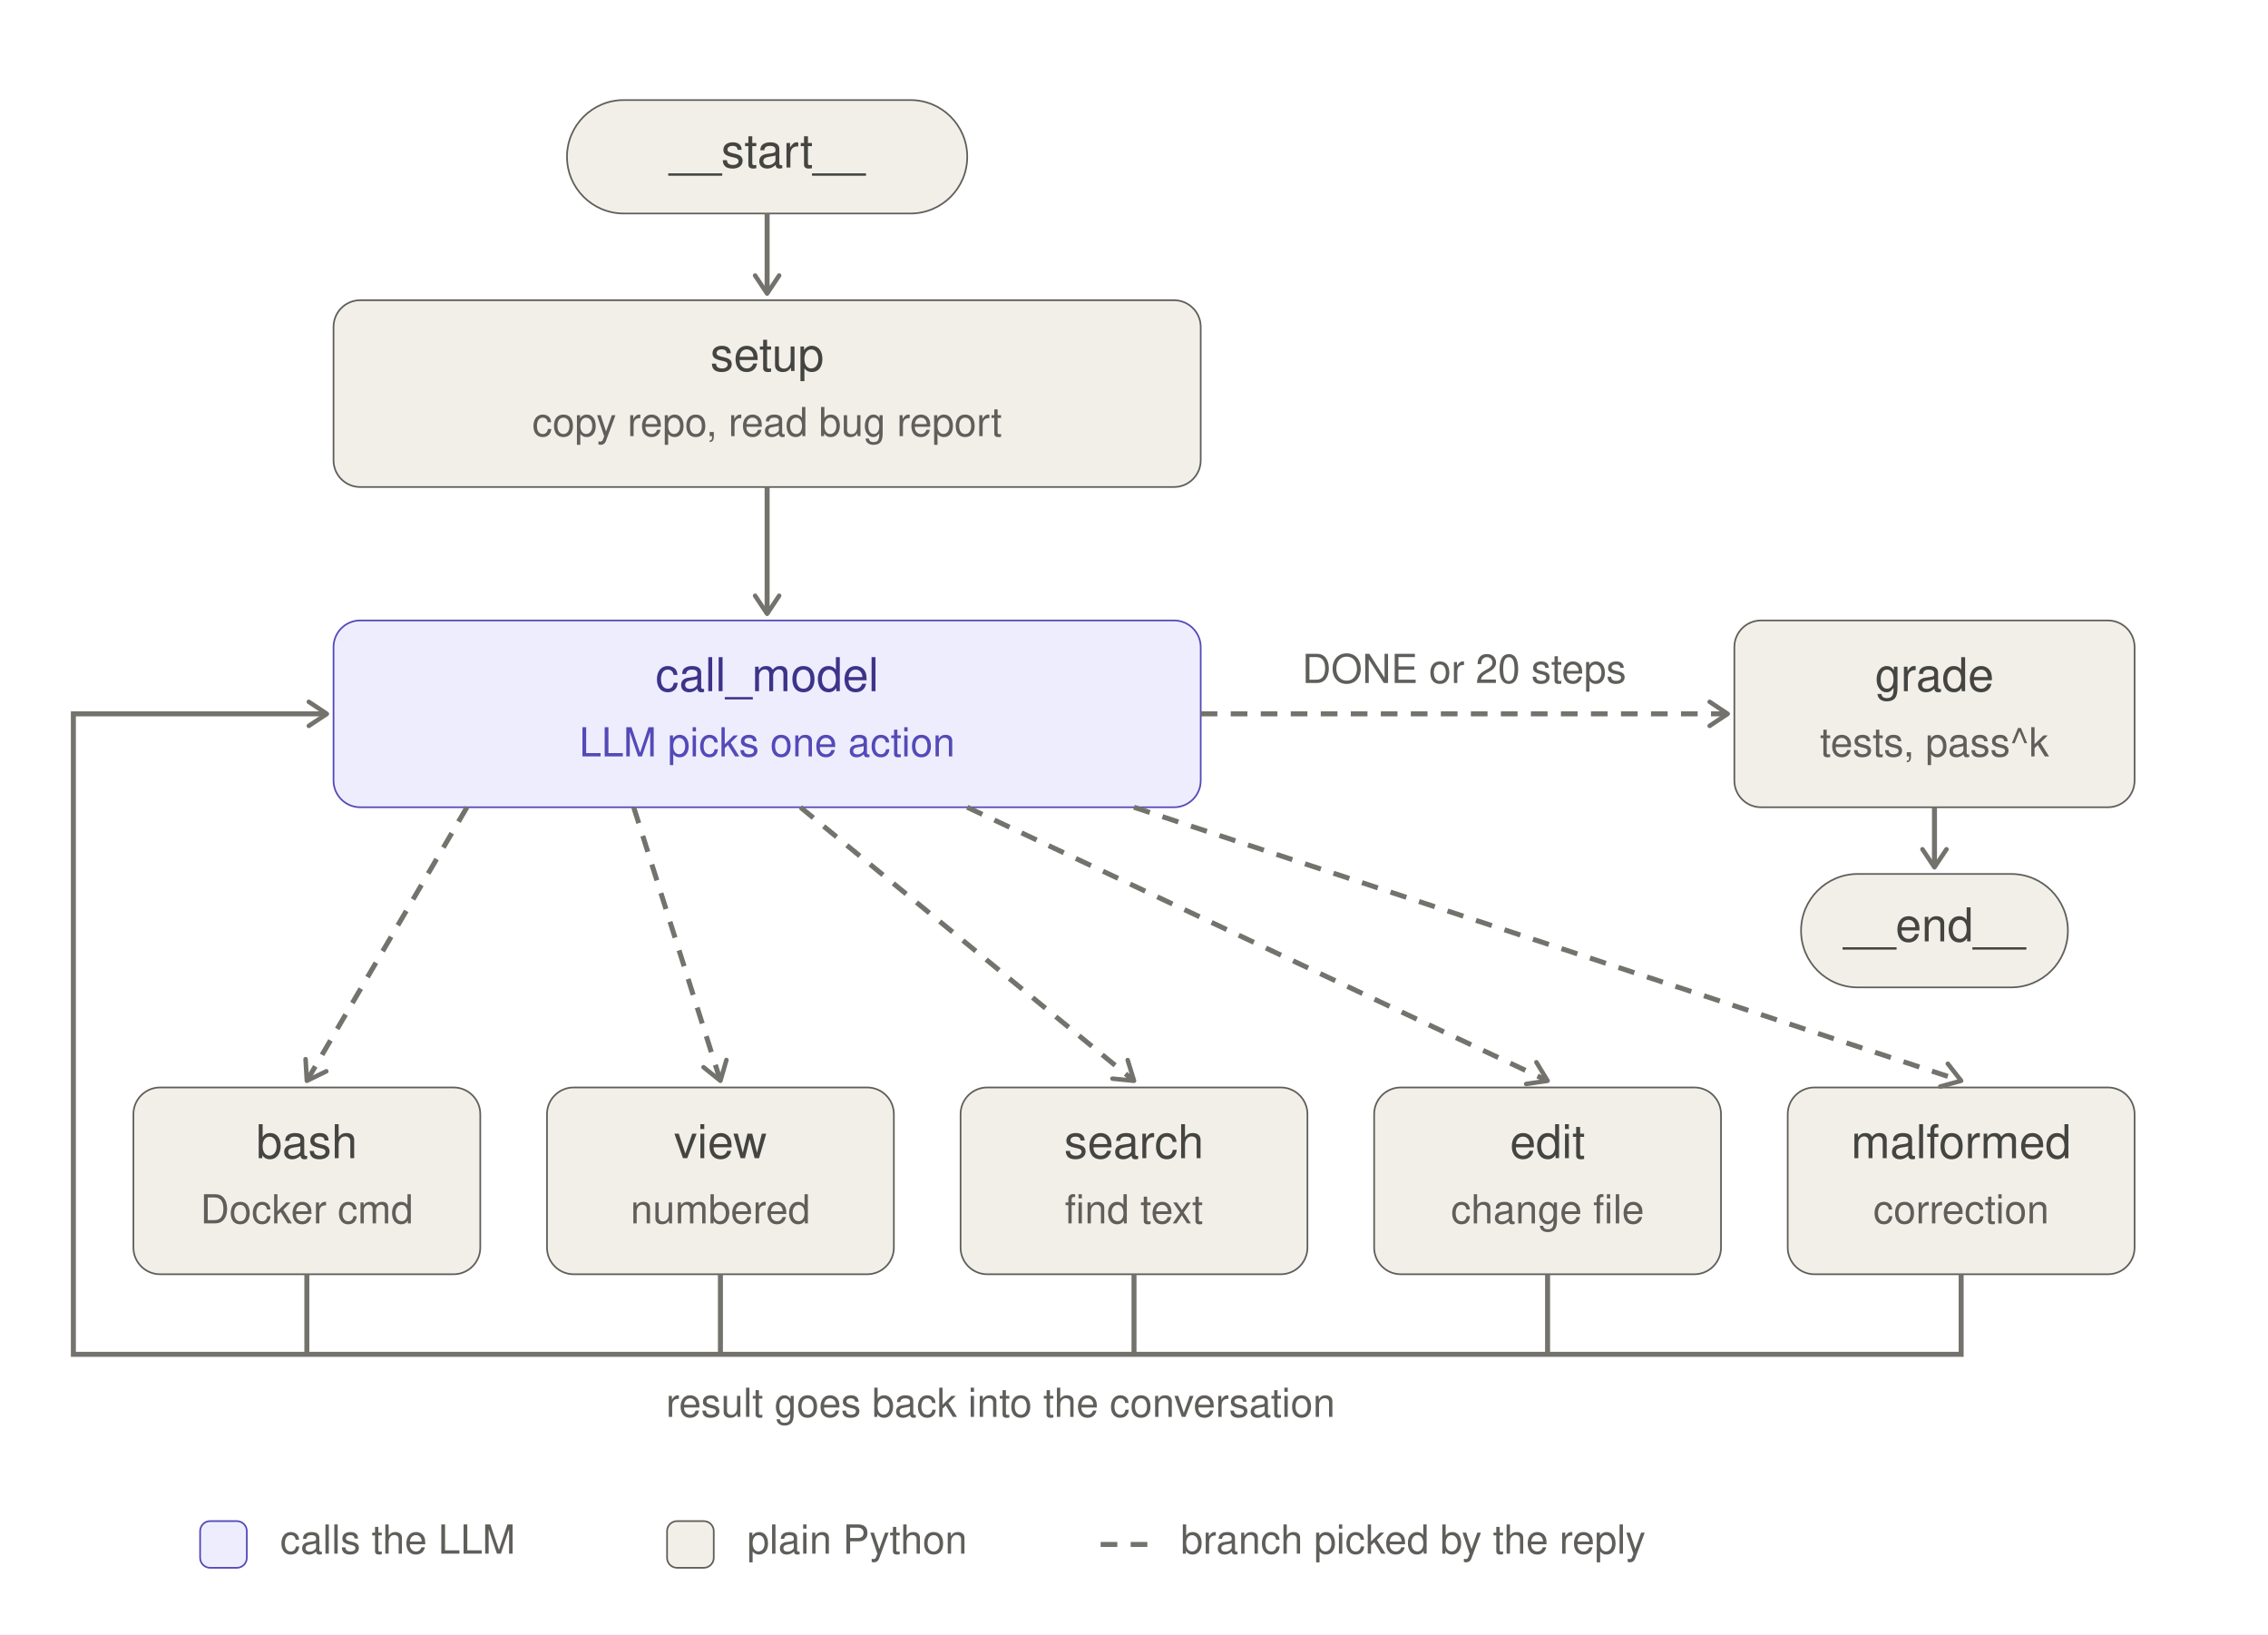
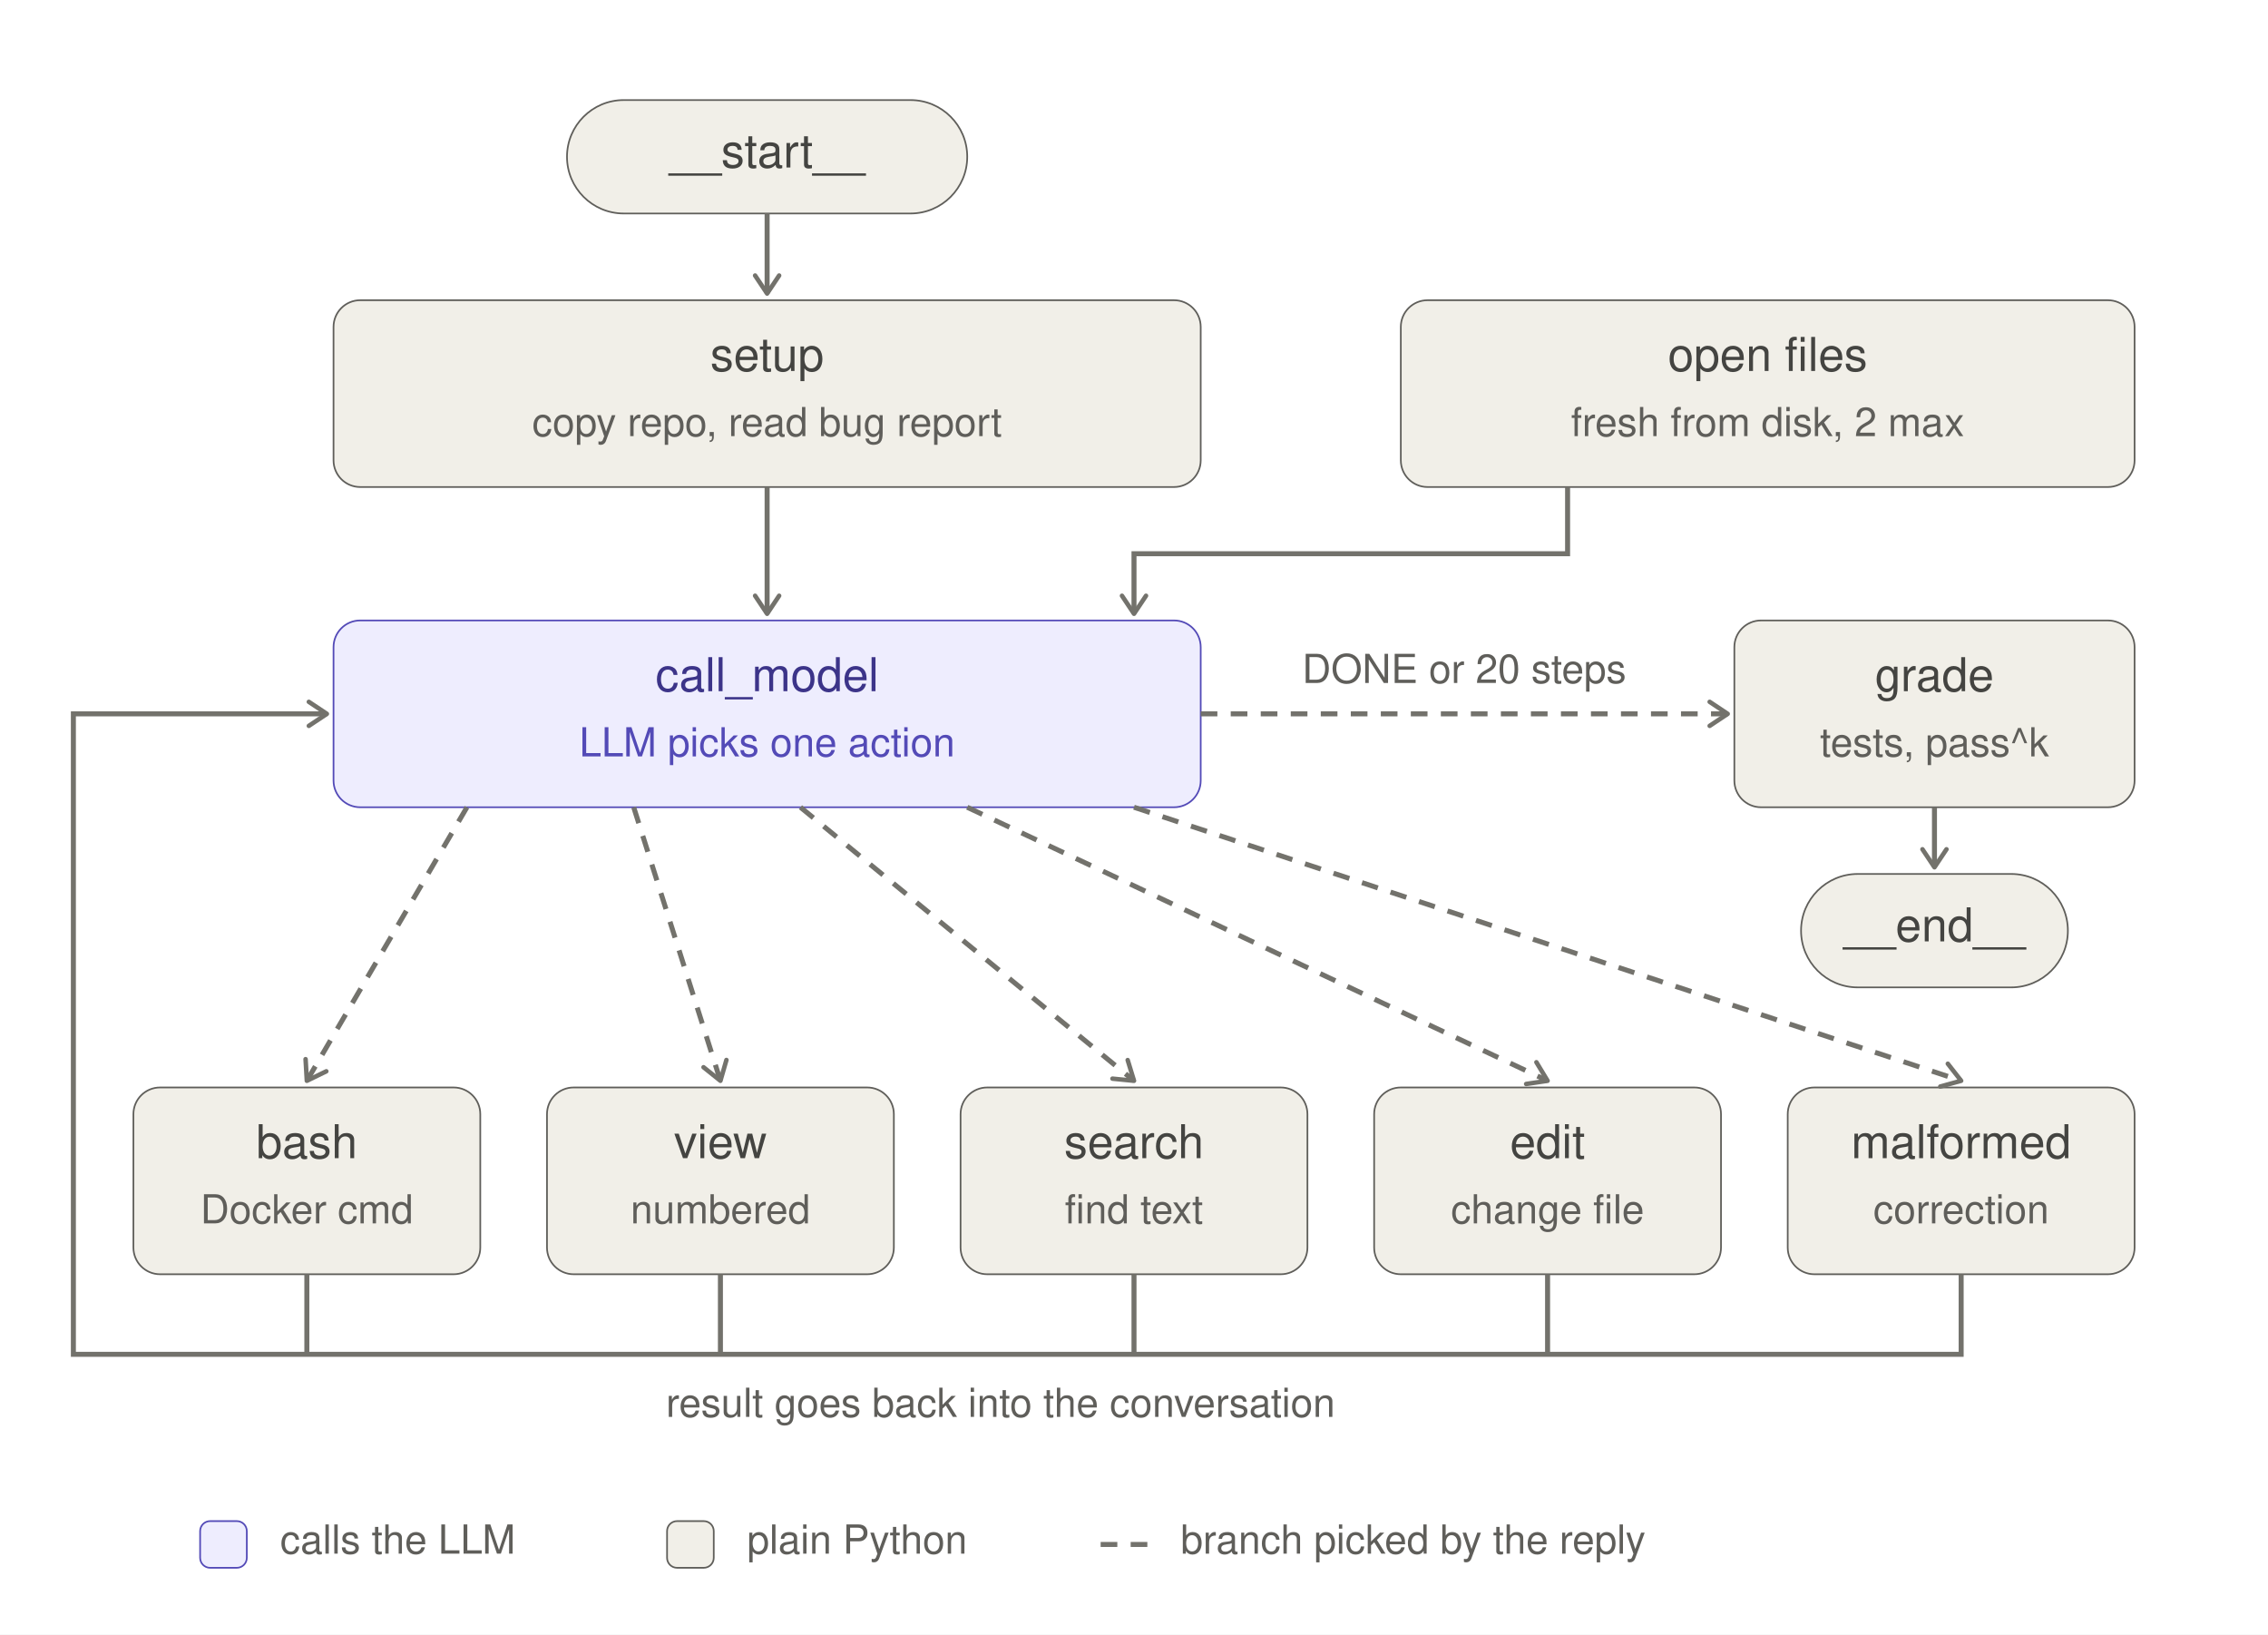
<svg xmlns="http://www.w3.org/2000/svg" width="680" height="490" viewBox="0 0 680 490" role="img">
  <style>
text{font-family:"Segoe UI",Helvetica,Arial,sans-serif}
.ts{font-size:12px;fill:#5F5E5A}.th{font-size:14px;font-weight:500;fill:#2C2C2A}
.arr{stroke:#73726C;stroke-width:1.5;fill:none}.dash{stroke-dasharray:5 4}
.c-purple&gt;rect,rect.c-purple{fill:#EEEDFE;stroke:#534AB7}.c-purple&gt;.th{fill:#3C3489}.c-purple&gt;.ts{fill:#534AB7}
.c-teal&gt;rect,rect.c-teal{fill:#E1F5EE;stroke:#0F6E56}.c-teal&gt;.th{fill:#085041}.c-teal&gt;.ts{fill:#0F6E56}
.c-gray&gt;rect,rect.c-gray{fill:#F1EFE8;stroke:#5F5E5A}.c-gray&gt;.th{fill:#444441}.c-gray&gt;.ts{fill:#5F5E5A}
</style>
  <defs>
    <marker id="arrow" viewBox="0 0 10 10" refX="8" refY="5" markerWidth="6" markerHeight="6" orient="auto-start-reverse">
      <path d="M2 1L8 5L2 9" fill="none" stroke="#73726C" stroke-width="1.5" stroke-linecap="round" stroke-linejoin="round" />
    </marker>
  </defs>
  <rect width="680" height="490" fill="#FFFFFF" />
  <g class="c-gray">
    <rect x="170" y="30" width="120" height="34" rx="17" stroke-width="0.5" />
    <text class="th" x="230.0" y="47" text-anchor="middle" dominant-baseline="central">__start__</text>
  </g>
  <g class="c-gray">
    <rect x="100" y="90" width="260" height="56" rx="8" stroke-width="0.5" />
    <text class="th" x="230.0" y="108" text-anchor="middle" dominant-baseline="central">setup</text>
    <text class="ts" x="230.0" y="128" text-anchor="middle" dominant-baseline="central">copy repo, read bug report</text>
  </g>
  <g class="c-purple">
    <rect x="100" y="186" width="260" height="56" rx="8" stroke-width="0.5" />
    <text class="th" x="230.0" y="204" text-anchor="middle" dominant-baseline="central">call_model</text>
    <text class="ts" x="230.0" y="224" text-anchor="middle" dominant-baseline="central">LLM picks one action</text>
  </g>
  <g class="c-gray">
    <rect x="40" y="326" width="104" height="56" rx="8" stroke-width="0.5" />
    <text class="th" x="92.0" y="344" text-anchor="middle" dominant-baseline="central">bash</text>
    <text class="ts" x="92.0" y="364" text-anchor="middle" dominant-baseline="central">Docker cmd</text>
  </g>
  <g class="c-gray">
    <rect x="164" y="326" width="104" height="56" rx="8" stroke-width="0.5" />
    <text class="th" x="216.0" y="344" text-anchor="middle" dominant-baseline="central">view</text>
    <text class="ts" x="216.0" y="364" text-anchor="middle" dominant-baseline="central">numbered</text>
  </g>
  <g class="c-gray">
    <rect x="288" y="326" width="104" height="56" rx="8" stroke-width="0.5" />
    <text class="th" x="340.0" y="344" text-anchor="middle" dominant-baseline="central">search</text>
    <text class="ts" x="340.0" y="364" text-anchor="middle" dominant-baseline="central">find text</text>
  </g>
  <g class="c-gray">
    <rect x="412" y="326" width="104" height="56" rx="8" stroke-width="0.5" />
    <text class="th" x="464.0" y="344" text-anchor="middle" dominant-baseline="central">edit</text>
    <text class="ts" x="464.0" y="364" text-anchor="middle" dominant-baseline="central">change file</text>
  </g>
  <g class="c-gray">
    <rect x="536" y="326" width="104" height="56" rx="8" stroke-width="0.5" />
    <text class="th" x="588.0" y="344" text-anchor="middle" dominant-baseline="central">malformed</text>
    <text class="ts" x="588.0" y="364" text-anchor="middle" dominant-baseline="central">correction</text>
  </g>
  <g class="c-gray">
    <rect x="520" y="186" width="120" height="56" rx="8" stroke-width="0.5" />
    <text class="th" x="580.0" y="204" text-anchor="middle" dominant-baseline="central">grade</text>
    <text class="ts" x="580.0" y="224" text-anchor="middle" dominant-baseline="central">tests, pass^k</text>
  </g>
  <g class="c-gray">
+     <rect x="420" y="90" width="220" height="56" rx="8" stroke-width="0.5" />
+     <text class="th" x="530.0" y="108" text-anchor="middle" dominant-baseline="central">open files</text>
+     <text class="ts" x="530.0" y="128" text-anchor="middle" dominant-baseline="central">fresh from disk, 2 max</text>
+   </g>
+   <path d="M470 146 L470 166 L340 166 L340 184" class="arr" fill="none" marker-end="url(#arrow)" />
+   <g class="c-gray">
    <rect x="540" y="262" width="80" height="34" rx="17" stroke-width="0.5" />
    <text class="th" x="580.0" y="279" text-anchor="middle" dominant-baseline="central">__end__</text>
  </g>
  <path d="M230 64 L230 88" class="arr" fill="none" marker-end="url(#arrow)" />
  <path d="M230 146 L230 184" class="arr" fill="none" marker-end="url(#arrow)" />
  <path d="M140 242 L92 324" class="arr" fill="none" stroke-dasharray="5 4" marker-end="url(#arrow)" />
  <path d="M190 242 L216 324" class="arr" fill="none" stroke-dasharray="5 4" marker-end="url(#arrow)" />
  <path d="M240 242 L340 324" class="arr" fill="none" stroke-dasharray="5 4" marker-end="url(#arrow)" />
  <path d="M290 242 L464 324" class="arr" fill="none" stroke-dasharray="5 4" marker-end="url(#arrow)" />
  <path d="M340 242 L588 324" class="arr" fill="none" stroke-dasharray="5 4" marker-end="url(#arrow)" />
  <path d="M360 214 L518 214" class="arr" fill="none" stroke-dasharray="5 4" marker-end="url(#arrow)" />
  <text class="ts" x="439" y="202" text-anchor="middle" dominant-baseline="central">DONE or 20 steps</text>
  <path d="M580 242 L580 260" class="arr" fill="none" marker-end="url(#arrow)" />
  <path d="M92 382 L92 406" class="arr" fill="none" />
  <path d="M216 382 L216 406" class="arr" fill="none" />
  <path d="M340 382 L340 406" class="arr" fill="none" />
  <path d="M464 382 L464 406" class="arr" fill="none" />
  <path d="M588 382 L588 406 L22 406 L22 214 L98 214" class="arr" fill="none" marker-end="url(#arrow)" />
  <text class="ts" x="300" y="422" text-anchor="middle" dominant-baseline="central">result goes back into the conversation</text>
  <rect class="c-purple" x="60" y="456" width="14" height="14" rx="3" stroke-width="0.5" />
  <text class="ts" x="84" y="463" text-anchor="start" dominant-baseline="central">calls the LLM</text>
  <rect class="c-gray" x="200" y="456" width="14" height="14" rx="3" stroke-width="0.5" />
  <text class="ts" x="224" y="463" text-anchor="start" dominant-baseline="central">plain Python</text>
  <line x1="330" y1="463" x2="348" y2="463" class="arr" stroke-dasharray="5 4" />
  <text class="ts" x="354" y="463" text-anchor="start" dominant-baseline="central">branch picked by the reply</text>
</svg>
